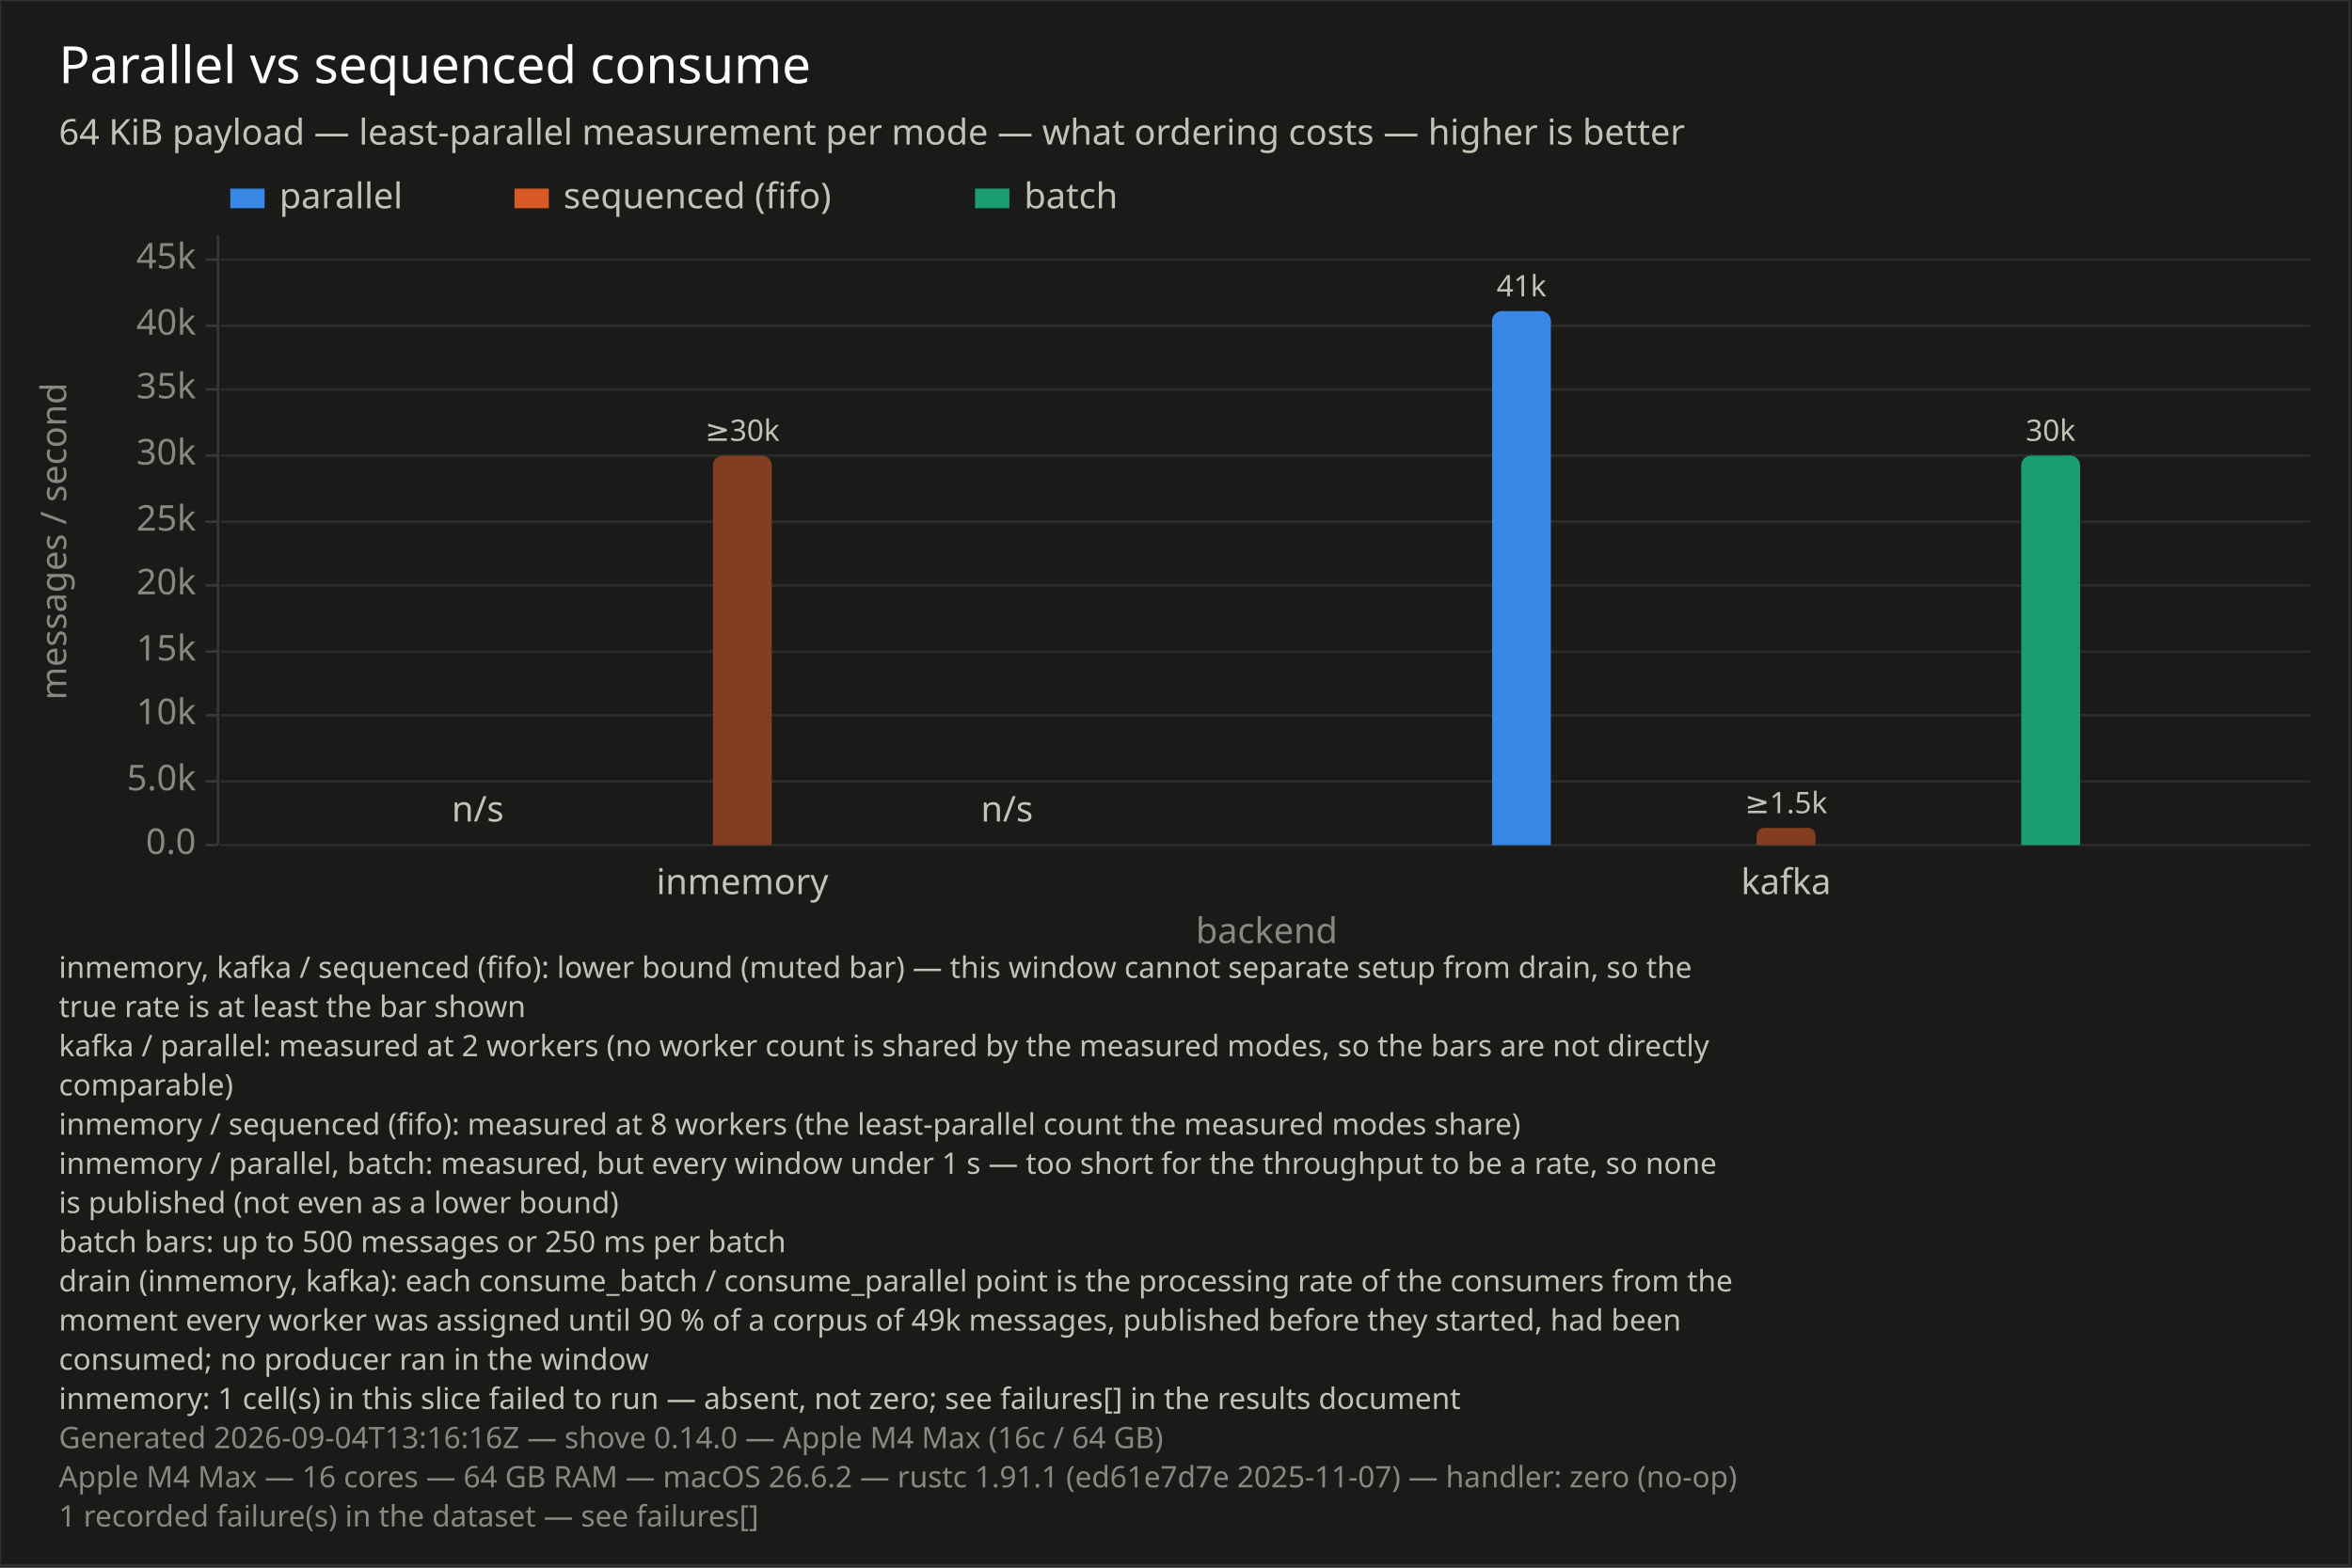
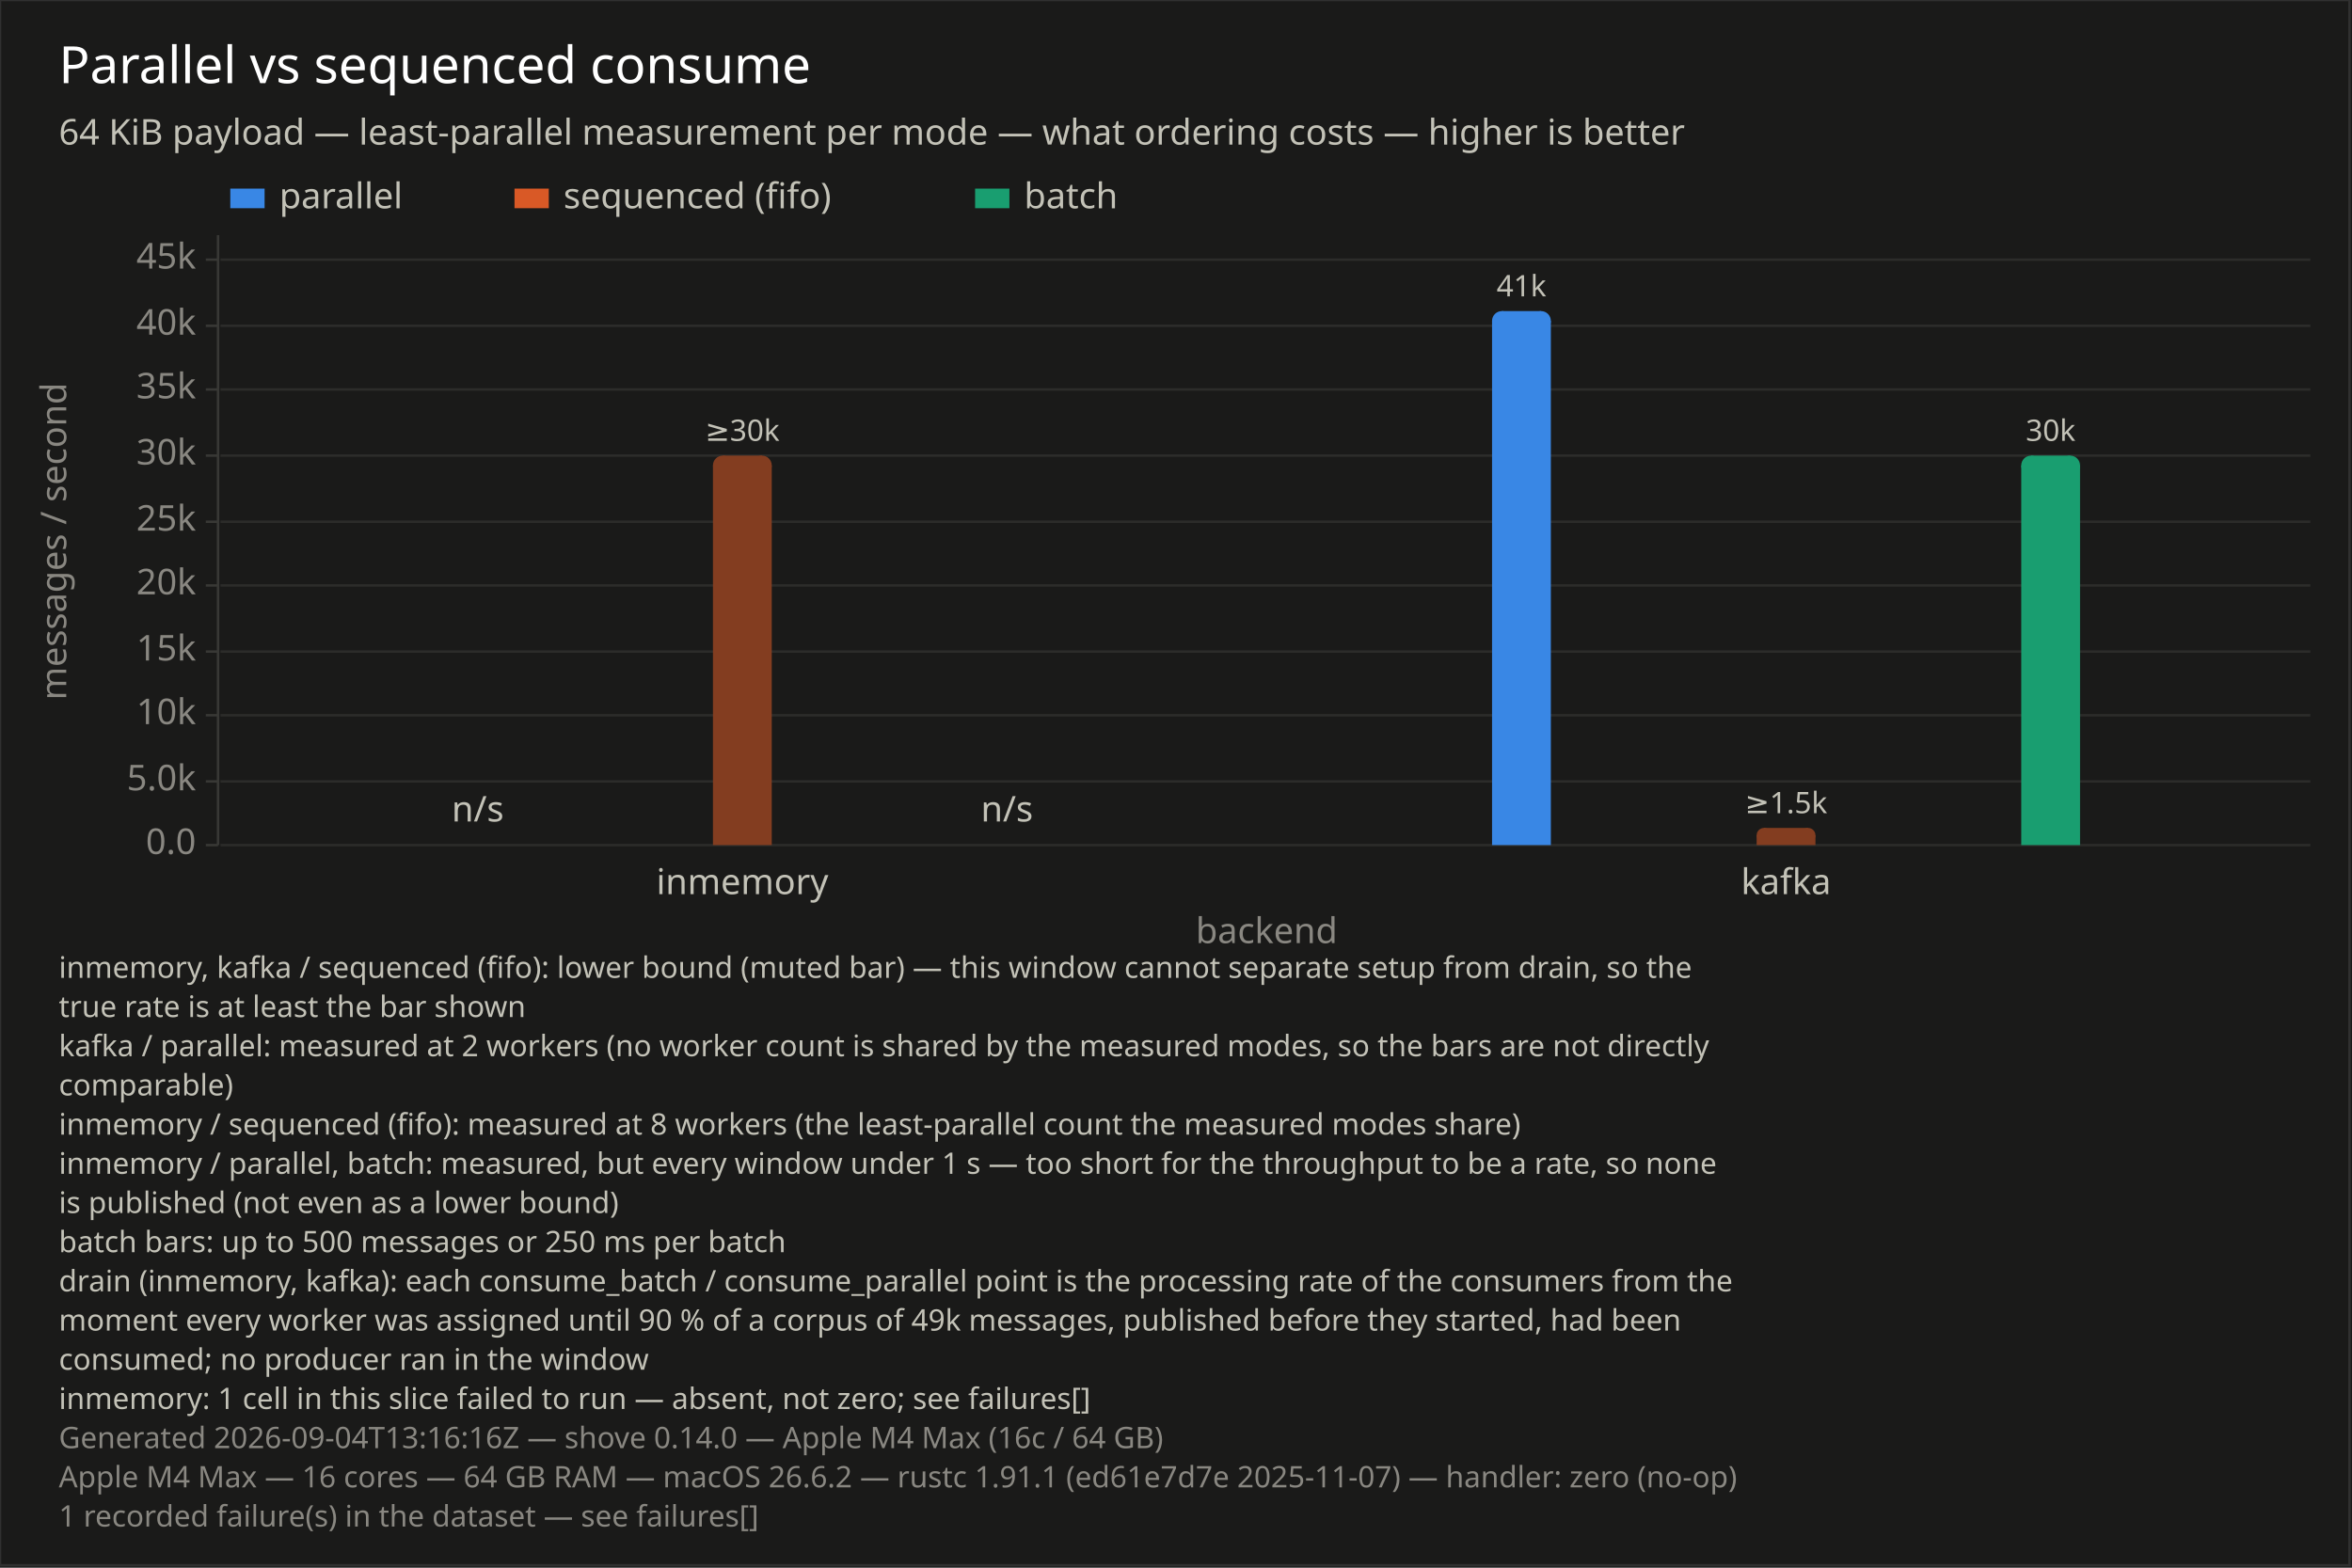
<svg xmlns="http://www.w3.org/2000/svg" width="960" height="640" viewBox="0 0 960 640">
  <rect x="0" y="0" width="960" height="640" opacity="1" fill="#1A1A19" stroke="none" />
  <rect x="0" y="0" width="959" height="639" opacity="0.1" fill="none" stroke="#FFFFFF" />
  <text x="24" y="18" dy="0.76em" text-anchor="start" font-family="sans-serif" font-size="20.968" opacity="1" fill="#FFFFFF">
Parallel vs sequenced consume
</text>
  <text x="24" y="48" dy="0.76em" text-anchor="start" font-family="sans-serif" font-size="14.516" opacity="1" fill="#C3C2B7">
64 KiB payload — least-parallel measurement per mode — what ordering costs — higher is better
</text>
  <text x="24" y="390" dy="0.76em" text-anchor="start" font-family="sans-serif" font-size="12.097" opacity="1" fill="#C3C2B7">
inmemory, kafka / sequenced (fifo): lower bound (muted bar) — this window cannot separate setup from drain, so the
</text>
  <text x="24" y="406" dy="0.76em" text-anchor="start" font-family="sans-serif" font-size="12.097" opacity="1" fill="#C3C2B7">
true rate is at least the bar shown
</text>
  <text x="24" y="422" dy="0.76em" text-anchor="start" font-family="sans-serif" font-size="12.097" opacity="1" fill="#C3C2B7">
kafka / parallel: measured at 2 workers (no worker count is shared by the measured modes, so the bars are not directly
</text>
  <text x="24" y="438" dy="0.76em" text-anchor="start" font-family="sans-serif" font-size="12.097" opacity="1" fill="#C3C2B7">
comparable)
</text>
  <text x="24" y="454" dy="0.76em" text-anchor="start" font-family="sans-serif" font-size="12.097" opacity="1" fill="#C3C2B7">
inmemory / sequenced (fifo): measured at 8 workers (the least-parallel count the measured modes share)
</text>
  <text x="24" y="470" dy="0.76em" text-anchor="start" font-family="sans-serif" font-size="12.097" opacity="1" fill="#C3C2B7">
inmemory / parallel, batch: measured, but every window under 1 s — too short for the throughput to be a rate, so none
</text>
  <text x="24" y="486" dy="0.76em" text-anchor="start" font-family="sans-serif" font-size="12.097" opacity="1" fill="#C3C2B7">
is published (not even as a lower bound)
</text>
  <text x="24" y="502" dy="0.76em" text-anchor="start" font-family="sans-serif" font-size="12.097" opacity="1" fill="#C3C2B7">
batch bars: up to 500 messages or 250 ms per batch
</text>
  <text x="24" y="518" dy="0.76em" text-anchor="start" font-family="sans-serif" font-size="12.097" opacity="1" fill="#C3C2B7">
drain (inmemory, kafka): each consume_batch / consume_parallel point is the processing rate of the consumers from the
</text>
  <text x="24" y="534" dy="0.76em" text-anchor="start" font-family="sans-serif" font-size="12.097" opacity="1" fill="#C3C2B7">
moment every worker was assigned until 90 % of a corpus of 49k messages, published before they started, had been
</text>
  <text x="24" y="550" dy="0.76em" text-anchor="start" font-family="sans-serif" font-size="12.097" opacity="1" fill="#C3C2B7">
consumed; no producer ran in the window
</text>
  <text x="24" y="566" dy="0.76em" text-anchor="start" font-family="sans-serif" font-size="12.097" opacity="1" fill="#C3C2B7">
- inmemory: 1 cell(s) in this slice failed to run — absent, not zero; see failures[] in the results document
+ inmemory: 1 cell in this slice failed to run — absent, not zero; see failures[]
</text>
  <text x="24" y="582" dy="0.76em" text-anchor="start" font-family="sans-serif" font-size="12.097" opacity="1" fill="#898781">
Generated 2026-09-04T13:16:16Z — shove 0.14.0 — Apple M4 Max (16c / 64 GB)
</text>
  <text x="24" y="598" dy="0.76em" text-anchor="start" font-family="sans-serif" font-size="12.097" opacity="1" fill="#898781">
Apple M4 Max — 16 cores — 64 GB RAM — macOS 26.6.2 — rustc 1.91.1 (ed61e7d7e 2025-11-07) — handler: zero (no-op)
</text>
  <text x="24" y="614" dy="0.76em" text-anchor="start" font-family="sans-serif" font-size="12.097" opacity="1" fill="#898781">
1 recorded failure(s) in the dataset — see failures[]
</text>
  <text x="16" y="221" dy="0.76em" text-anchor="middle" font-family="sans-serif" font-size="14.516" opacity="1" fill="#898781" transform="rotate(270, 16, 221)">
messages / second
</text>
  <line opacity="1" stroke="#2C2C2A" stroke-width="1" x1="90" y1="345" x2="943" y2="345" />
  <line opacity="1" stroke="#2C2C2A" stroke-width="1" x1="90" y1="319" x2="943" y2="319" />
  <line opacity="1" stroke="#2C2C2A" stroke-width="1" x1="90" y1="292" x2="943" y2="292" />
  <line opacity="1" stroke="#2C2C2A" stroke-width="1" x1="90" y1="266" x2="943" y2="266" />
  <line opacity="1" stroke="#2C2C2A" stroke-width="1" x1="90" y1="239" x2="943" y2="239" />
  <line opacity="1" stroke="#2C2C2A" stroke-width="1" x1="90" y1="213" x2="943" y2="213" />
  <line opacity="1" stroke="#2C2C2A" stroke-width="1" x1="90" y1="186" x2="943" y2="186" />
  <line opacity="1" stroke="#2C2C2A" stroke-width="1" x1="90" y1="159" x2="943" y2="159" />
  <line opacity="1" stroke="#2C2C2A" stroke-width="1" x1="90" y1="133" x2="943" y2="133" />
  <line opacity="1" stroke="#2C2C2A" stroke-width="1" x1="90" y1="106" x2="943" y2="106" />
  <polyline fill="none" opacity="1" stroke="#383835" stroke-width="1" points="89,96 89,345 " />
  <text x="80" y="345" dy="0.5ex" text-anchor="end" font-family="sans-serif" font-size="14.516" opacity="1" fill="#898781">
0.0
</text>
  <polyline fill="none" opacity="1" stroke="#383835" stroke-width="1" points="84,345 89,345 " />
  <text x="80" y="319" dy="0.5ex" text-anchor="end" font-family="sans-serif" font-size="14.516" opacity="1" fill="#898781">
5.0k
</text>
  <polyline fill="none" opacity="1" stroke="#383835" stroke-width="1" points="84,319 89,319 " />
  <text x="80" y="292" dy="0.5ex" text-anchor="end" font-family="sans-serif" font-size="14.516" opacity="1" fill="#898781">
10k
</text>
  <polyline fill="none" opacity="1" stroke="#383835" stroke-width="1" points="84,292 89,292 " />
  <text x="80" y="266" dy="0.5ex" text-anchor="end" font-family="sans-serif" font-size="14.516" opacity="1" fill="#898781">
15k
</text>
  <polyline fill="none" opacity="1" stroke="#383835" stroke-width="1" points="84,266 89,266 " />
  <text x="80" y="239" dy="0.5ex" text-anchor="end" font-family="sans-serif" font-size="14.516" opacity="1" fill="#898781">
20k
</text>
  <polyline fill="none" opacity="1" stroke="#383835" stroke-width="1" points="84,239 89,239 " />
  <text x="80" y="213" dy="0.5ex" text-anchor="end" font-family="sans-serif" font-size="14.516" opacity="1" fill="#898781">
25k
</text>
  <polyline fill="none" opacity="1" stroke="#383835" stroke-width="1" points="84,213 89,213 " />
  <text x="80" y="186" dy="0.5ex" text-anchor="end" font-family="sans-serif" font-size="14.516" opacity="1" fill="#898781">
30k
</text>
  <polyline fill="none" opacity="1" stroke="#383835" stroke-width="1" points="84,186 89,186 " />
  <text x="80" y="159" dy="0.5ex" text-anchor="end" font-family="sans-serif" font-size="14.516" opacity="1" fill="#898781">
35k
</text>
  <polyline fill="none" opacity="1" stroke="#383835" stroke-width="1" points="84,159 89,159 " />
  <text x="80" y="133" dy="0.5ex" text-anchor="end" font-family="sans-serif" font-size="14.516" opacity="1" fill="#898781">
40k
</text>
  <polyline fill="none" opacity="1" stroke="#383835" stroke-width="1" points="84,133 89,133 " />
  <text x="80" y="106" dy="0.5ex" text-anchor="end" font-family="sans-serif" font-size="14.516" opacity="1" fill="#898781">
45k
</text>
  <polyline fill="none" opacity="1" stroke="#383835" stroke-width="1" points="84,106 89,106 " />
  <text x="195" y="339" dy="-0.5ex" text-anchor="middle" font-family="sans-serif" font-size="14.516" opacity="1" fill="#C3C2B7">
n/s
</text>
  <rect x="291" y="190" width="24" height="155" opacity="1" fill="#833D20" stroke="none" />
  <rect x="295" y="186" width="16" height="5" opacity="1" fill="#833D20" stroke="none" />
  <circle cx="295" cy="190" r="4" opacity="1" fill="#833D20" stroke="none" stroke-width="0" />
  <circle cx="311" cy="190" r="4" opacity="1" fill="#833D20" stroke="none" stroke-width="0" />
  <text x="303" y="183" dy="-0.5ex" text-anchor="middle" font-family="sans-serif" font-size="12.097" opacity="1" fill="#C3C2B7">
≥30k
</text>
  <text x="411" y="339" dy="-0.5ex" text-anchor="middle" font-family="sans-serif" font-size="14.516" opacity="1" fill="#C3C2B7">
n/s
</text>
  <rect x="609" y="131" width="24" height="214" opacity="1" fill="#3987E5" stroke="none" />
  <rect x="613" y="127" width="16" height="5" opacity="1" fill="#3987E5" stroke="none" />
  <circle cx="613" cy="131" r="4" opacity="1" fill="#3987E5" stroke="none" stroke-width="0" />
  <circle cx="629" cy="131" r="4" opacity="1" fill="#3987E5" stroke="none" stroke-width="0" />
  <text x="621" y="124" dy="-0.5ex" text-anchor="middle" font-family="sans-serif" font-size="12.097" opacity="1" fill="#C3C2B7">
41k
</text>
  <rect x="717" y="341" width="24" height="4" opacity="1" fill="#833D20" stroke="none" />
  <rect x="720" y="338" width="18" height="4" opacity="1" fill="#833D20" stroke="none" />
  <circle cx="720" cy="341" r="3" opacity="1" fill="#833D20" stroke="none" stroke-width="0" />
  <circle cx="738" cy="341" r="3" opacity="1" fill="#833D20" stroke="none" stroke-width="0" />
  <text x="729" y="335" dy="-0.5ex" text-anchor="middle" font-family="sans-serif" font-size="12.097" opacity="1" fill="#C3C2B7">
≥1.5k
</text>
  <rect x="825" y="190" width="24" height="155" opacity="1" fill="#199E70" stroke="none" />
  <rect x="829" y="186" width="16" height="5" opacity="1" fill="#199E70" stroke="none" />
  <circle cx="829" cy="190" r="4" opacity="1" fill="#199E70" stroke="none" stroke-width="0" />
  <circle cx="845" cy="190" r="4" opacity="1" fill="#199E70" stroke="none" stroke-width="0" />
  <text x="837" y="183" dy="-0.5ex" text-anchor="middle" font-family="sans-serif" font-size="12.097" opacity="1" fill="#C3C2B7">
30k
</text>
  <text x="303" y="354" dy="0.76em" text-anchor="middle" font-family="sans-serif" font-size="14.516" opacity="1" fill="#C3C2B7">
inmemory
</text>
  <text x="729" y="354" dy="0.76em" text-anchor="middle" font-family="sans-serif" font-size="14.516" opacity="1" fill="#C3C2B7">
kafka
</text>
  <text x="517" y="374" dy="0.76em" text-anchor="middle" font-family="sans-serif" font-size="14.516" opacity="1" fill="#898781">
backend
</text>
  <rect x="94" y="77" width="14" height="8" opacity="1" fill="#3987E5" stroke="none" />
  <text x="114" y="74" dy="0.76em" text-anchor="start" font-family="sans-serif" font-size="14.516" opacity="1" fill="#C3C2B7">
parallel
</text>
  <rect x="210" y="77" width="14" height="8" opacity="1" fill="#D95926" stroke="none" />
  <text x="230" y="74" dy="0.76em" text-anchor="start" font-family="sans-serif" font-size="14.516" opacity="1" fill="#C3C2B7">
sequenced (fifo)
</text>
  <rect x="398" y="77" width="14" height="8" opacity="1" fill="#199E70" stroke="none" />
  <text x="418" y="74" dy="0.76em" text-anchor="start" font-family="sans-serif" font-size="14.516" opacity="1" fill="#C3C2B7">
batch
</text>
</svg>
